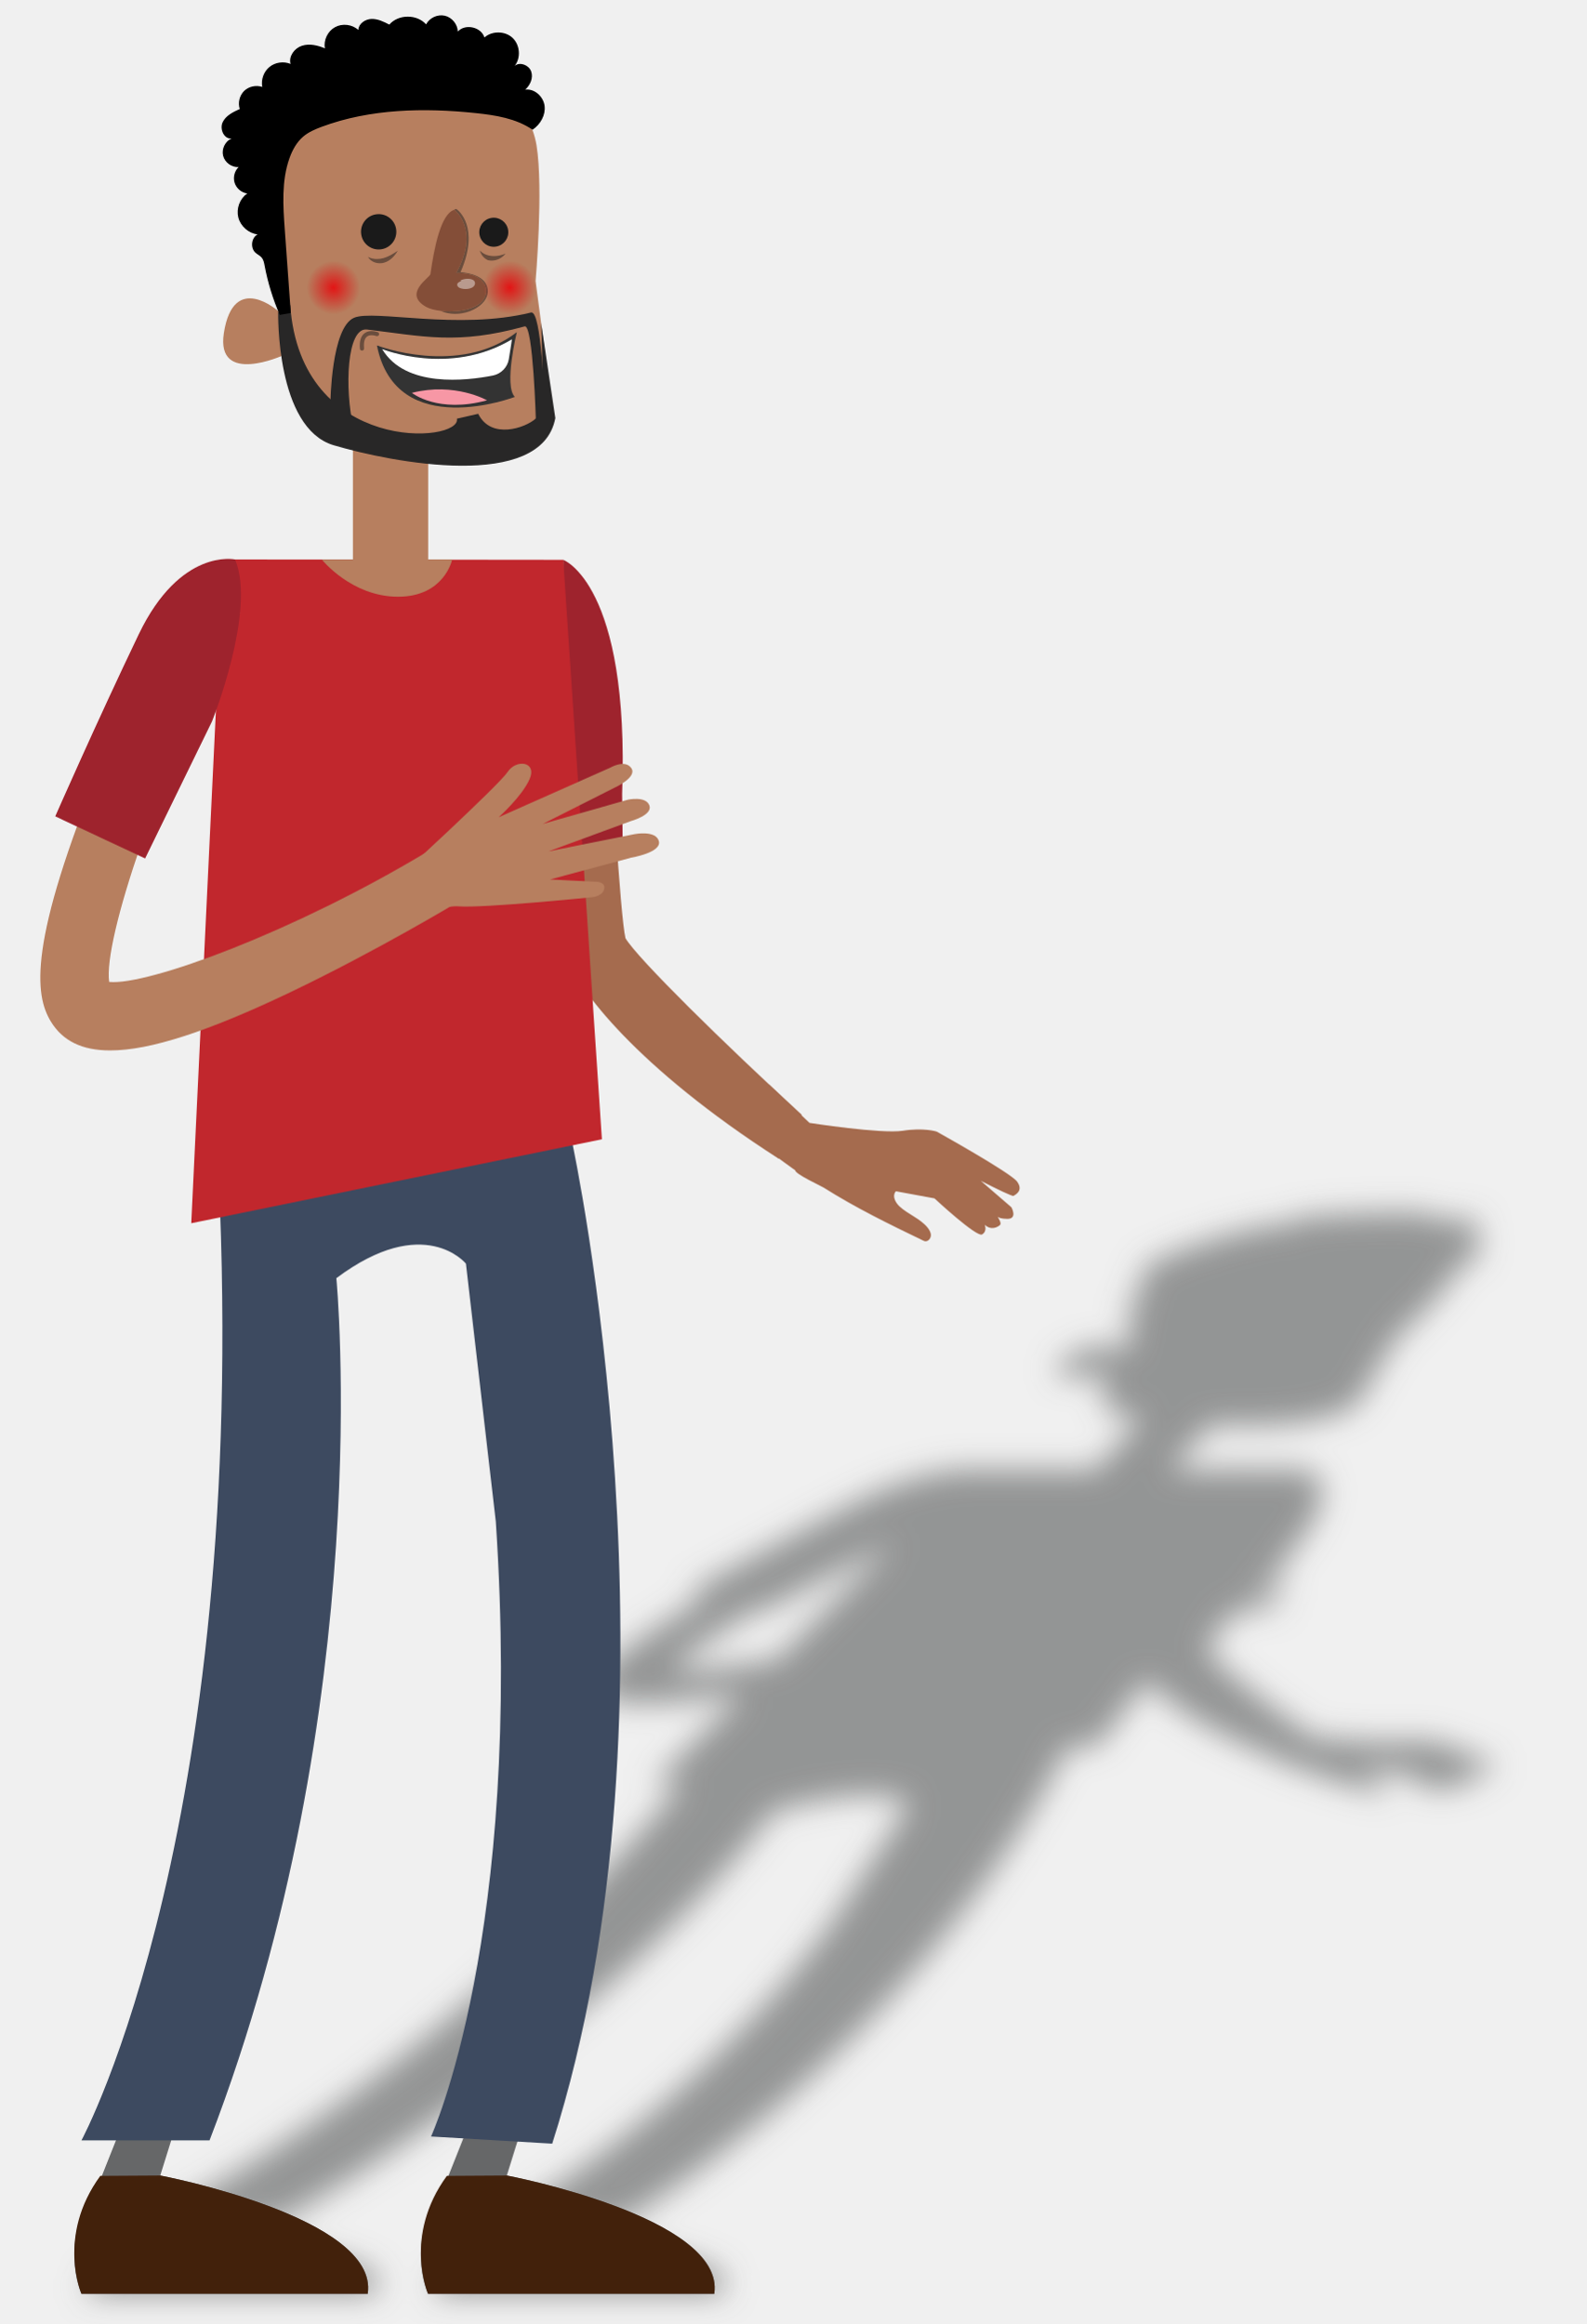
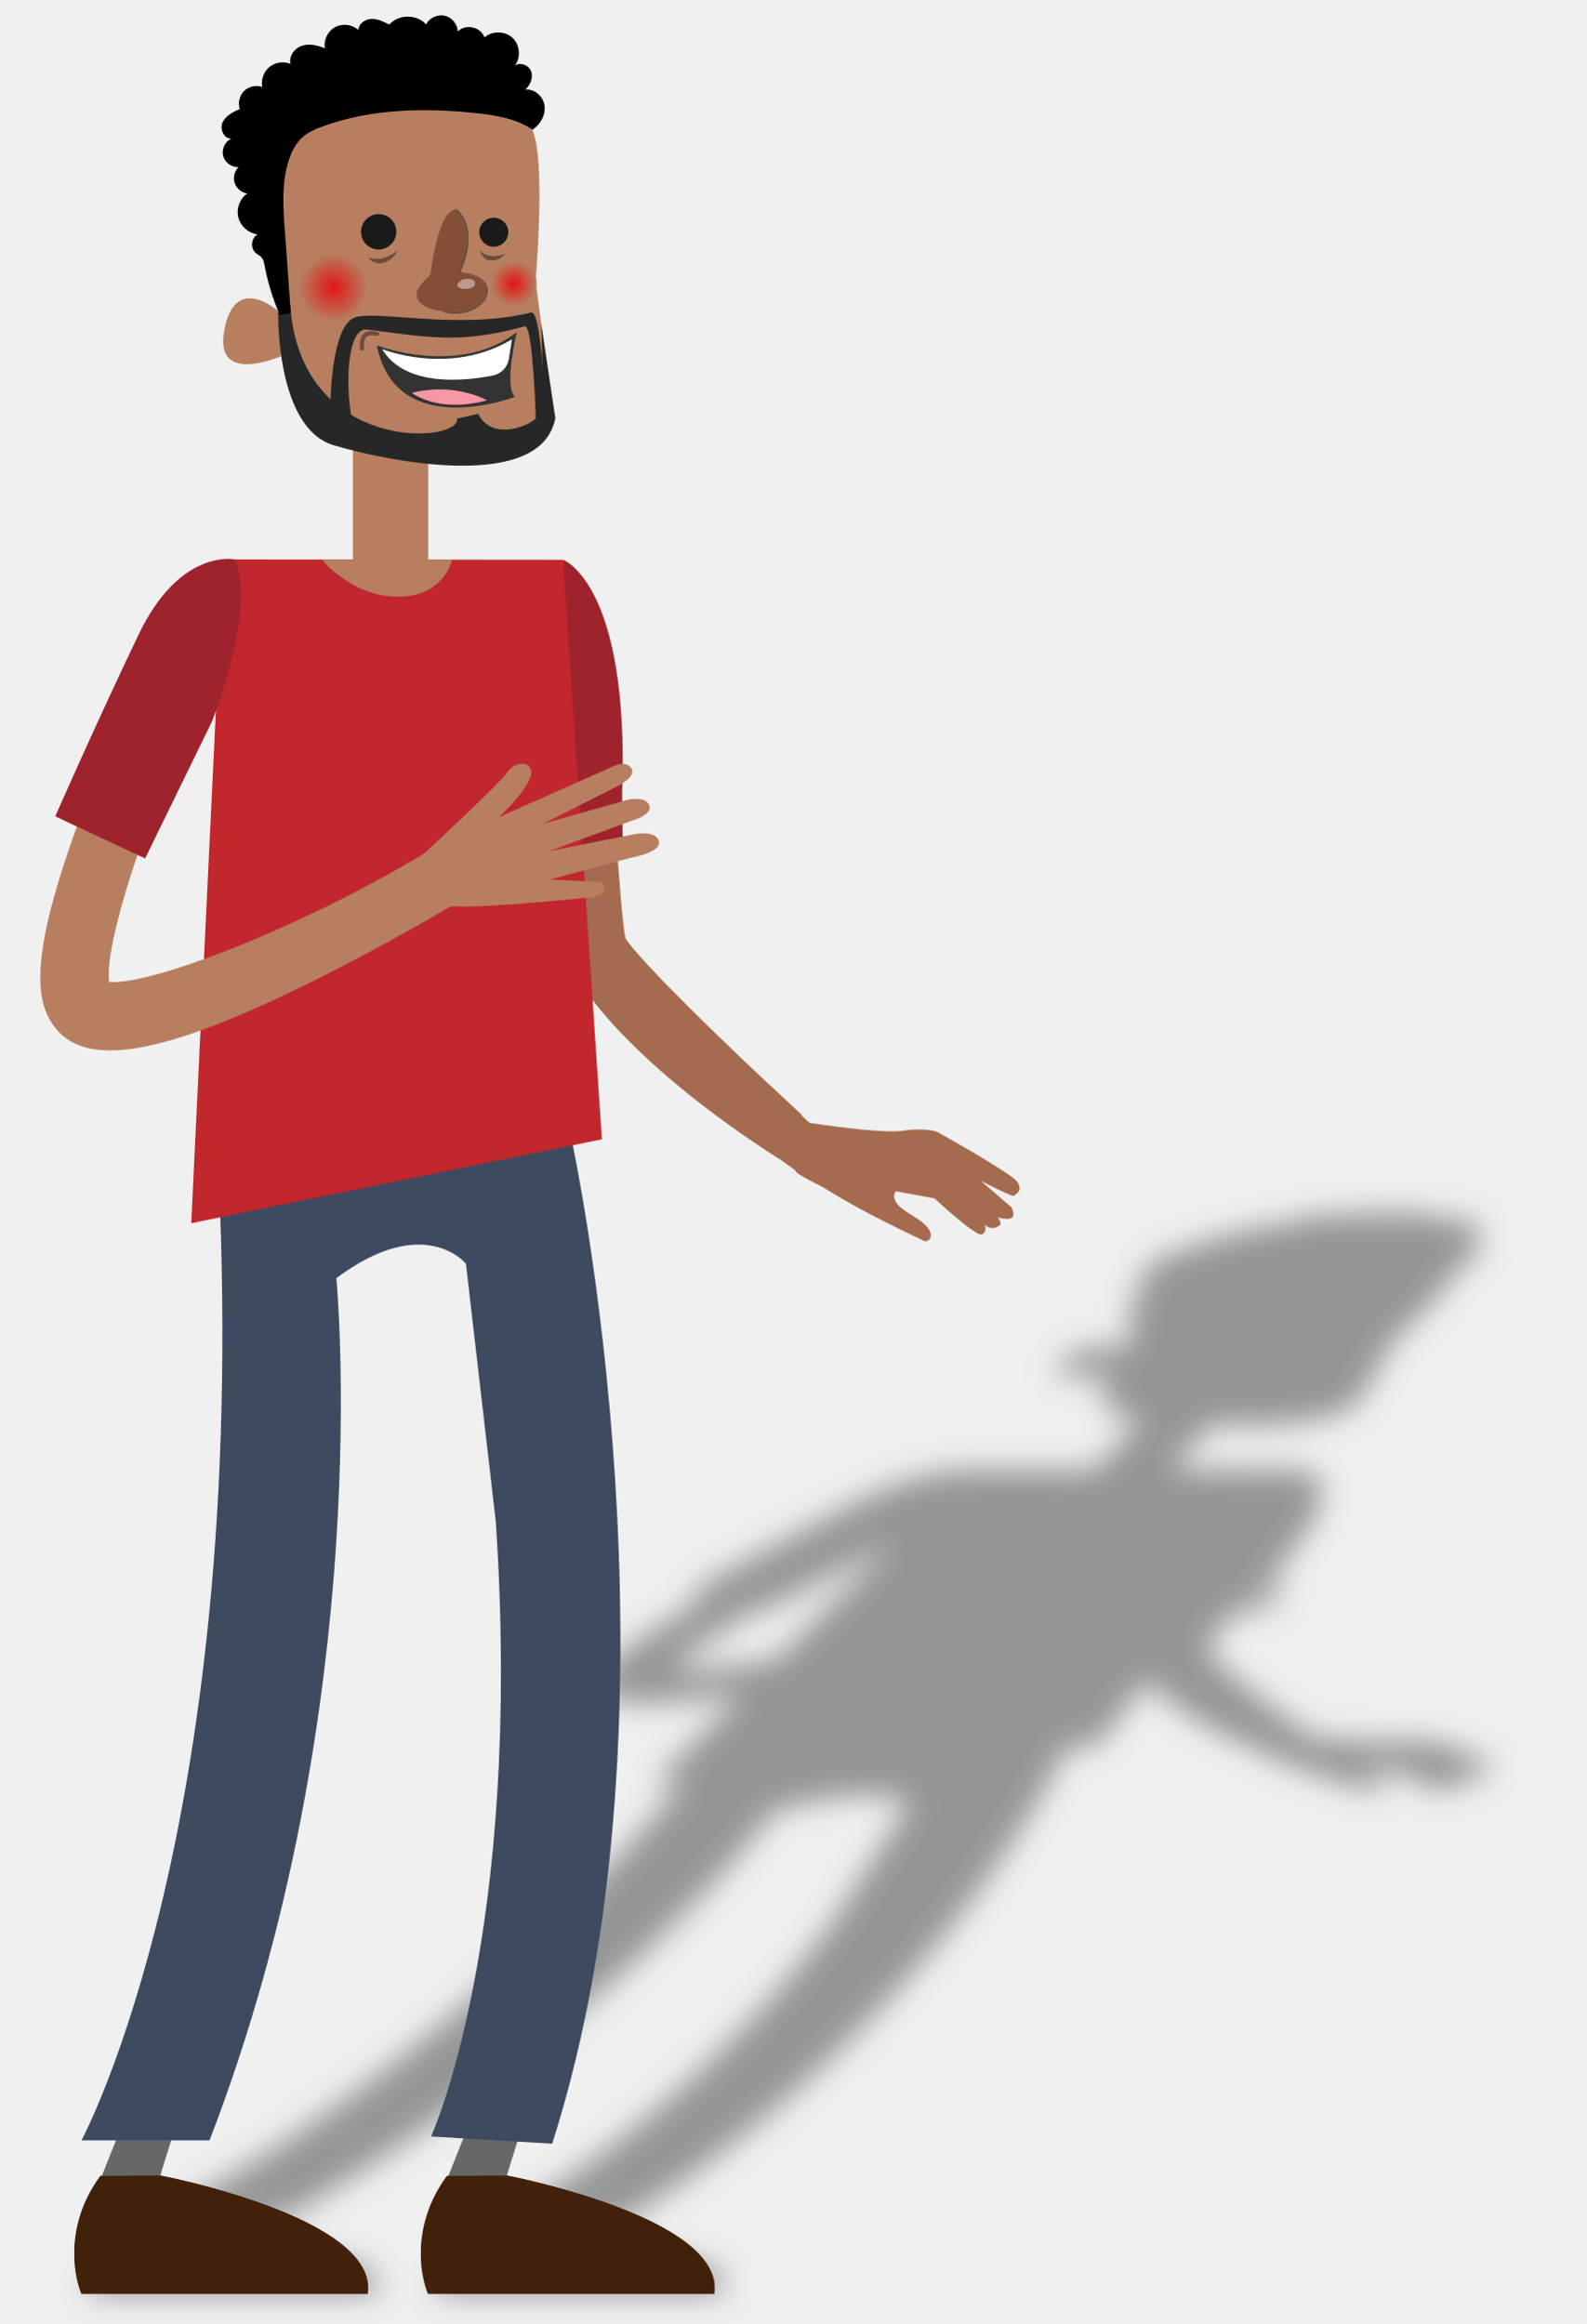
<svg xmlns="http://www.w3.org/2000/svg" width="207px" height="303px" viewBox="0 0 207 303" version="1.1">
  <defs>
    <filter x="-3.3%" y="-4.3%" width="106.5%" height="108.5%" filterUnits="objectBoundingBox" id="filter-1">
      <feGaussianBlur stdDeviation="2" in="SourceGraphic" />
    </filter>
    <radialGradient cx="50%" cy="50%" fx="50%" fy="50%" r="50%" id="radialGradient-2">
      <stop stop-color="#E31515" offset="0%" />
-       <stop stop-color="#D81616" stop-opacity="0" offset="100%" />
+       <stop stop-color="#B77F5F" offset="100%" />
    </radialGradient>
  </defs>
  <g id="Page-1" stroke="none" stroke-width="1" fill-rule="evenodd">
    <g id="etienne-blush">
      <path d="M141.244,191.722 L142.911,191.721 L148.965,184.962 C148.131,184.85 147.382,184.739 146.74,184.636 C142.851,184.007 143.588,181.267 144.855,179.116 C143.21,179.392 135.028,180.645 138.648,177.686 C143.1,174.043 146.563,176.075 146.943,176.318 C146.964,175.417 147.22,174.474 147.699,173.515 C147.789,173.334 147.887,173.144 147.759,173.006 C147.651,172.883 147.386,172.816 147.229,172.712 C146.794,172.412 147.503,171.785 148.521,171.572 C147.402,171.505 146.746,171.068 146.945,170.522 C147.143,169.975 148.182,169.358 149.444,169.035 C148.742,168.987 148.311,168.726 148.384,168.384 C148.452,168.047 149.019,167.648 149.781,167.401 C148.846,167.429 148.224,167.116 148.389,166.693 C148.548,166.275 149.478,165.795 150.466,165.624 C149.436,165.7 149.375,165.063 150.156,164.641 C150.935,164.218 152.094,163.994 153.15,163.804 C153.23,163.42 153.865,162.968 154.728,162.683 C155.587,162.403 156.631,162.303 157.314,162.436 C157.53,161.985 158.353,161.486 159.367,161.196 C160.381,160.907 161.547,160.831 162.28,161.011 C162.423,160.541 163.655,160.037 164.767,159.885 C165.88,159.733 166.851,159.852 167.619,160.047 C167.882,159.538 168.935,158.983 170.112,158.736 C171.292,158.484 172.512,158.555 173.005,158.907 C173.391,158.512 174.502,158.237 175.336,158.223 C176.166,158.213 176.776,158.394 177.343,158.574 C179.111,157.923 181.527,157.919 182.153,158.56 C182.957,158.156 184.216,157.923 185.065,158.023 C185.913,158.123 186.269,158.55 185.891,159.006 C187.307,158.498 189.202,158.717 189.033,159.372 C190.416,158.949 192.097,158.959 192.683,159.396 C193.271,159.833 192.68,160.636 191.404,161.135 C192.315,160.859 193.299,161.078 193.248,161.472 C193.197,161.866 192.379,162.322 191.467,162.603 C192.746,162.527 193.451,163.035 193.088,163.61 C192.72,164.189 191.499,164.764 190.198,165.087 C190.135,165.393 190.032,165.721 189.847,166.056 C188.35,168.759 182.193,174.465 182.193,174.465 L180.593,177.056 L177.169,182.954 C173.548,185.764 165.347,186.155 158.038,185.792 L152.733,191.716 L155.869,191.714 C155.869,191.714 160.691,191.722 170.335,191.738 C170.335,191.738 176.964,193.089 166.768,204.385 C167.191,204.385 167.548,204.45 167.656,204.645 C167.842,204.982 166.656,205.346 165.655,205.587 C165.453,205.8 165.245,206.017 165.031,206.237 L164.626,206.701 L165.442,206.602 C165.442,206.602 168.009,206.351 167.942,206.954 C167.877,207.557 164.645,207.928 164.645,207.928 L163.391,208.117 L162.723,208.883 L164.4,208.735 C164.4,208.735 167.443,208.469 167.195,209.172 C166.942,209.88 162.659,210.194 162.659,210.194 L160.739,210.414 C158.919,212.864 157.683,214.632 157.454,215.182 C157.835,216.265 162.835,220.374 168.083,224.256 C169.016,224.945 169.836,225.541 170.644,226.118 L171.212,226.626 C171.212,226.626 179.953,227.32 182.931,227.115 C185.914,226.906 187.324,227.168 187.324,227.168 C187.324,227.168 194.722,229.728 195.042,230.27 C195.361,230.811 194.206,231.054 193.781,231.149 C193.59,231.191 192.018,230.735 190.343,230.217 L192.869,231.856 C192.869,231.856 193.076,232.574 191.696,232.574 C190.914,232.569 190.643,232.502 190.549,232.445 C190.614,232.583 190.697,232.859 190.4,232.954 C190.003,233.077 188.932,233.315 188.415,232.939 C188.415,232.939 188.439,233.334 187.54,233.538 C186.646,233.738 183.327,231.305 183.327,231.305 L178.7,230.863 C177.924,231.177 178.003,231.567 178.318,231.799 C178.999,232.298 180.357,232.55 180.81,233.12 C180.921,233.263 180.973,233.429 180.791,233.609 C180.61,233.79 180.133,233.97 179.762,233.961 C175.948,232.892 172.498,231.88 169.493,230.645 C169.185,230.521 166.511,229.799 166.717,229.567 L165.248,228.835 C155.976,224.977 151.514,221.452 149.73,219.026 L143.223,227.643 L139.092,228.012 C138.112,230.157 122.431,263.436 81.007,289.878 L76.579,289.75 L73.318,291.85 C73.318,291.85 99.553,294.424 93.824,299.175 L56.481,299.175 C56.481,299.175 56.404,295.603 65.477,291.873 L69.704,289.55 L65.601,289.432 C65.601,289.432 88.805,276.98 108.169,251.332 L118.585,235.346 C118.585,235.346 115.995,232.168 100.875,236.249 C100.875,236.249 82.686,262.596 36.49,289.674 L31.491,289.674 L28.113,291.85 C28.113,291.85 54.347,294.424 48.619,299.175 L11.275,299.175 C11.275,299.175 11.199,295.603 20.271,291.873 L24.284,289.674 L19.783,289.674 C19.783,289.674 57.232,271.295 89.123,232.476 L84.997,232.844 L96.898,220.904 C91.325,221.729 87.076,222.137 84.015,222.137 C80.311,222.137 78.347,221.538 77.881,220.355 C77.316,218.911 78.747,216.298 92.105,208.264 L89.835,207.633 C89.835,207.633 100.555,201.743 110.812,196.36 C121.07,190.978 127.536,191.714 127.536,191.714 L141.244,191.722 Z M116.629,201.11 C115.958,201.515 115.547,201.752 115.547,201.752 L99.222,210.241 L98.421,210.019 C92.366,213.789 88.409,216.672 87.682,217.89 C89.658,217.99 94.613,217.477 101.304,216.484 L116.629,201.11 Z" id="!shadow" fill="#666768" opacity="0.67" filter="url(#filter-1)" />
      <g id="!etienne" transform="translate(5, 2)">
        <path d="M75.583,277.165 L77.017,281.755 C77.017,281.755 48.476,287.175 49.951,297.175 L87.294,297.175 C87.294,297.175 90.57,290.155 84.837,282.315 L81.398,273.665 L76.157,276.535 L75.583,277.165" id="Fill-1188" fill="#666768" transform="translate(69.06121, 285.42) scale(-1, 1) translate(-69.06121, -285.42) " />
        <path d="M77.017,281.755 C77.017,281.755 48.476,287.175 49.951,297.175 L87.294,297.175 C87.294,297.175 90.57,289.655 84.837,281.805 L77.017,281.755" id="Fill-1189" fill="#42210B" transform="translate(69.06121, 289.465) scale(-1, 1) translate(-69.06121, -289.465) " />
        <path d="M30.379,277.165 L31.812,281.755 C31.812,281.755 3.272,287.175 4.746,297.175 L42.09,297.175 C42.09,297.175 45.365,290.155 39.633,282.315 L36.193,273.665 L30.952,276.535 L30.379,277.165" id="Fill-1190" fill="#666768" transform="translate(23.85588, 285.42) scale(-1, 1) translate(-23.85588, -285.42) " />
        <path d="M31.812,281.755 C31.812,281.755 3.272,287.175 4.746,297.175 L42.09,297.175 C42.09,297.175 45.365,289.655 39.633,281.805 L31.812,281.755" id="Fill-1191" fill="#42210B" transform="translate(23.85588, 289.465) scale(-1, 1) translate(-23.85588, -289.465) " />
        <path d="M11.885,147.145 C11.885,147.145 -3.825,220.065 14.519,277.605 L30.325,276.665 C30.325,276.665 18.272,250.455 21.876,196.465 L25.776,162.815 C25.776,162.815 31.212,156.125 42.677,164.715 C42.677,164.715 37.272,220.175 59.219,277.175 L75.926,277.175 C75.926,277.175 53.323,235.515 58.237,147.345 L11.885,147.145" id="Fill-1192" fill="#3D4A60" transform="translate(40.77382, 212.375) scale(-1, 1) translate(-40.77382, -212.375) " />
        <path d="M68.88,149.138 L65.902,143.388 C75.838,134.278 87.315,123.018 88.885,120.368 C89.556,117.418 90.777,97.798 91.575,80.238 L99.567,80.598 C99.045,92.088 97.695,119.238 96.451,123.008 C95.183,126.838 87.486,137.208 68.88,149.138" id="Fill-1555" fill="#A56B4E" transform="translate(82.73439, 114.6885) scale(-1, 1) translate(-82.73439, -114.6885) " />
        <path d="M75.641,71.018 C75.641,71.018 66.961,74.168 67.961,101.538 L67.881,108.738 L76.23,108.778 L75.641,71.018" id="Fill-1556" fill="#9E232D" transform="translate(72.0555, 89.89847) scale(-1, 1) translate(-72.0555, -89.89847) " />
        <polyline id="Fill-1558" fill="#C1272D" transform="translate(46.72789, 114.2585) scale(-1, 1) translate(-46.72789, -114.2585) " points="24.986 71.018 69.348 70.968 73.512 157.548 19.944 146.598 24.986 71.018" />
        <polygon id="Fill-1559" fill="#B77F5F" transform="translate(45.94039, 64.66347) scale(-1, 1) translate(-45.94039, -64.66347) " points="41.032 73.078 50.849 73.078 50.849 56.248 41.032 56.248" />
        <path d="M59.333,44.348 C59.333,44.348 58.534,54.388 52.615,55.928 C46.697,57.458 35.505,59.648 29.166,57.608 C22.828,55.578 24.243,50.978 24.243,50.978 L26.398,34.658 C26.398,34.658 25.35,22.648 26.274,16.958 C27.199,11.278 33.004,6.668 34.269,5.048 C35.534,3.418 45.477,-0.072 52.122,4.178 C58.767,8.428 63.185,11.098 62.925,13.728 C62.664,16.348 59.933,38.608 59.933,38.608 C59.933,38.608 65.796,33.308 67.059,41.438 C68.134,48.348 59.333,44.348 59.333,44.348" id="Fill-1560" fill="#B77F5F" transform="translate(45.62879, 30.29205) scale(-1, 1) translate(-45.62879, -30.29205) " />
        <path d="M42.118,27.858 C42.322,26.608 43.506,25.748 44.762,25.958 C46.018,26.158 46.87,27.348 46.666,28.598 C46.462,29.858 45.278,30.708 44.022,30.508 C42.766,30.298 41.913,29.118 42.118,27.858" id="Fill-1561" fill="#1A1A1A" transform="translate(44.39201, 28.23225) scale(-1, 1) translate(-44.39201, -28.23225) " />
        <path d="M57.539,27.988 C57.706,26.958 58.678,26.248 59.71,26.418 C60.742,26.588 61.442,27.558 61.274,28.588 C61.106,29.628 60.134,30.328 59.102,30.158 C58.071,29.988 57.37,29.018 57.539,27.988" id="Fill-1562" fill="#1A1A1A" transform="translate(59.40651, 28.2886) scale(-1, 1) translate(-59.40651, -28.2886) " />
        <path d="M56.705,38.938 C56.411,38.938 56.12,38.908 55.838,38.868 C55.088,38.748 54.398,38.478 53.864,38.128 C52.879,37.498 52.354,36.608 52.457,35.758 C52.679,33.928 55.063,33.568 56.001,33.498 C53.436,27.588 56.354,25.398 56.481,25.308 C56.525,25.278 56.575,25.258 56.625,25.258 C56.701,25.258 56.776,25.298 56.824,25.368 C56.824,25.368 53.415,27.938 56.598,33.618 C56.598,33.618 56.492,33.608 56.314,33.608 C55.444,33.608 52.861,33.788 52.716,35.838 C52.573,37.838 55.129,38.608 57.444,38.608 C57.854,38.608 58.256,38.588 58.634,38.538 C58.009,38.818 57.349,38.938 56.705,38.938" id="Fill-1563" fill="#6A4D3D" transform="translate(55.53877, 32.09846) scale(-1, 1) translate(-55.53877, -32.09846) " />
        <path d="M53.445,25.368 C53.445,25.368 50.036,27.938 53.219,33.618 C53.219,33.618 49.512,33.368 49.337,35.838 C49.119,38.898 55.226,39.078 57.111,38.028 C60.203,36.298 56.625,34.208 56.56,33.758 C56.055,30.258 55.194,25.878 53.445,25.368" id="Fill-1566" fill="#844E38" transform="translate(53.84931, 31.98837) scale(-1, 1) translate(-53.84931, -31.98837) " />
        <path d="M45.33,32.338 C45.142,32.338 44.954,32.318 44.776,32.258 C43.999,32.028 43.397,31.398 43,30.698 C43.576,31.088 44.179,31.468 44.85,31.658 C45.133,31.738 45.429,31.778 45.724,31.778 C46.13,31.778 46.531,31.698 46.883,31.498 C46.593,32.048 45.96,32.338 45.33,32.338" id="Fill-1567" fill="#6A4D3D" transform="translate(44.94139, 31.51846) scale(-1, 1) translate(-44.94139, -31.51846) " />
        <path d="M59.391,31.988 C58.692,31.988 57.99,31.638 57.585,31.068 C58.045,31.278 58.565,31.398 59.075,31.398 C59.777,31.398 60.459,31.178 60.936,30.668 C60.798,31.218 60.403,31.688 59.89,31.928 C59.726,31.968 59.559,31.988 59.391,31.988" id="Fill-1568" fill="#6A4D3D" transform="translate(59.26039, 31.32847) scale(-1, 1) translate(-59.26039, -31.32847) " />
        <path d="M55.879,35.698 C55.712,35.698 55.546,35.678 55.383,35.638 C55.167,35.588 54.951,35.498 54.801,35.338 C54.652,35.178 54.585,34.918 54.687,34.728 C54.783,34.538 54.997,34.448 55.203,34.398 C55.339,34.368 55.479,34.358 55.619,34.358 C55.946,34.358 56.273,34.438 56.56,34.588 L56.429,34.618 C56.584,34.748 56.838,34.798 56.933,34.978 C57.004,35.128 56.951,35.308 56.841,35.418 C56.731,35.528 56.576,35.588 56.422,35.628 C56.245,35.678 56.062,35.698 55.879,35.698" id="Fill-1569" fill="#B99A8E" transform="translate(55.8012, 35.02846) scale(-1, 1) translate(-55.8012, -35.02846) " />
        <path d="M44.159,43.728 C44.151,43.728 44.143,43.728 44.135,43.728 L44.083,43.718 C43.962,43.688 43.879,43.568 43.892,43.438 C43.94,42.908 43.913,42.208 43.509,41.898 C43.331,41.758 43.109,41.718 42.903,41.718 C42.579,41.718 42.295,41.828 42.291,41.828 C42.259,41.838 42.227,41.838 42.195,41.838 C42.087,41.838 41.986,41.778 41.944,41.668 C41.892,41.528 41.962,41.378 42.1,41.318 C42.125,41.318 42.475,41.178 42.901,41.178 C43.202,41.178 43.542,41.248 43.832,41.468 C44.315,41.838 44.515,42.518 44.427,43.488 C44.415,43.628 44.297,43.728 44.159,43.728" id="Fill-1572" fill="#6A4D3D" transform="translate(43.18689, 42.45347) scale(-1, 1) translate(-43.18689, -42.45347) " />
        <path d="M62.416,43.048 C62.416,43.048 51.741,47.188 44.164,41.318 C44.164,41.318 45.882,48.288 44.428,49.768 C44.428,49.768 59.929,55.688 62.416,43.048" id="Fill-1573" fill="#333333" transform="translate(53.28989, 46.23589) scale(-1, 1) translate(-53.28989, -46.23589) " />
        <path d="M44.841,42.258 C44.841,42.258 45.036,43.648 45.247,44.858 C45.433,45.928 46.256,46.758 47.319,46.978 C50.776,47.658 58.752,48.608 61.772,43.518 C61.772,43.518 52.992,47.128 44.841,42.258" id="Fill-1574" fill="#FFFFFF" transform="translate(53.30639, 44.89155) scale(-1, 1) translate(-53.30639, -44.89155) " />
        <path d="M48.722,50.208 C48.722,50.208 52.938,47.808 58.523,49.238 C58.523,49.238 55.13,51.968 48.722,50.208" id="Fill-1575" fill="#F797A5" transform="translate(53.62239, 49.79175) scale(-1, 1) translate(-53.62239, -49.79175) " />
        <path d="M67.436,38.718 C67.436,38.718 67.773,53.818 60.204,56.068 C52.635,58.318 33.073,62.128 31.281,52.528 L33.139,40.108 C33.139,40.108 32.518,51.378 33.845,52.598 C35.173,53.808 39.665,55.378 41.345,51.968 L44.125,52.608 C43.489,55.808 64.514,57.348 65.864,37.788 L67.436,38.718" id="Fill-1576" fill="#282727" transform="translate(49.35927, 48.26563) scale(-1, 1) translate(-49.35927, -48.26563) " />
        <path d="M61.214,40.978 C63.86,40.668 64.16,48.708 62.986,53.718 L65.984,50.518 C65.984,50.518 65.888,40.728 62.905,39.448 C60.313,38.328 49.334,41.118 39.82,38.758 C38.428,38.408 38.098,50.308 38.098,50.308 L39.173,53.118 C39.173,53.118 39.533,40.258 40.643,40.568 C49.456,43.008 53.836,41.858 61.214,40.978" id="Fill-1577" fill="#282727" transform="translate(52.04089, 46.23468) scale(-1, 1) translate(-52.04089, -46.23468) " />
        <path d="M63.834,19.788 C64.375,20.308 64.584,21.148 64.35,21.858 C64.117,22.578 63.452,23.128 62.708,23.228 C63.68,23.908 64.166,25.208 63.875,26.358 C63.585,27.508 62.537,28.428 61.359,28.568 C62.185,29.018 62.333,30.338 61.63,30.968 C61.379,31.188 61.055,31.328 60.836,31.588 C60.585,31.878 60.512,32.278 60.441,32.658 C60.027,34.858 59.365,37.018 58.47,39.068 C57.989,38.988 57.508,38.898 57.026,38.818 C57.289,35.198 57.551,31.578 57.813,27.958 C58.04,24.828 58.254,21.588 57.197,18.628 C56.82,17.568 56.266,16.548 55.411,15.818 C54.715,15.228 53.858,14.858 53.001,14.538 C46.64,12.178 39.655,12.038 32.907,12.748 C30.317,13.018 27.64,13.448 25.489,14.918 C24.477,14.238 23.771,13.028 23.922,11.808 C24.074,10.598 25.234,9.528 26.445,9.688 C25.784,9.098 25.374,8.138 25.676,7.308 C25.978,6.478 27.158,6.018 27.822,6.598 C26.993,5.548 27.121,3.858 28.1,2.938 C29.078,2.018 30.767,1.998 31.772,2.888 C32.19,1.508 34.28,1.048 35.241,2.118 C35.272,1.158 36.01,0.258 36.948,0.048 C37.886,-0.162 38.937,0.328 39.379,1.178 C40.579,-0.172 42.991,-0.162 44.176,1.208 C44.905,0.828 45.677,0.448 46.498,0.468 C47.319,0.498 48.184,1.078 48.217,1.908 C49.024,1.168 50.308,1.018 51.263,1.548 C52.218,2.068 52.774,3.238 52.582,4.308 C53.524,3.898 54.601,3.648 55.578,3.968 C56.554,4.288 57.335,5.348 57.057,6.338 C57.952,5.958 59.05,6.118 59.804,6.728 C60.558,7.338 60.935,8.388 60.747,9.338 C61.549,9.058 62.503,9.268 63.111,9.858 C63.719,10.458 63.95,11.408 63.685,12.218 C64.571,12.618 65.53,13.088 65.931,13.978 C66.333,14.868 65.702,16.208 64.74,16.048 C65.575,16.408 66.075,17.418 65.86,18.298 C65.646,19.188 64.743,19.848 63.834,19.788" id="Fill-1578" fill="#000000" transform="translate(44.97802, 19.53423) scale(-1, 1) translate(-44.97802, -19.53423) " />
        <path d="M36.983,70.968 L53.983,70.988 C53.983,70.988 50.108,75.828 44.045,75.828 C37.983,75.828 36.983,70.968 36.983,70.968" id="Fill-1579" fill="#B77F5F" transform="translate(45.48289, 73.39847) scale(-1, 1) translate(-45.48289, -73.39847) " />
        <path d="M45.832,135.008 C40.609,135.008 32.992,132.508 22.337,127.418 C11.109,122.048 0.696,115.788 0.258,115.518 L4.356,109.018 C21.865,119.568 40.985,126.578 45.968,126.068 C46.741,120.618 39.651,99.318 28.899,77.908 L36.119,73.668 C36.353,74.128 41.91,85.228 46.949,97.528 C56.577,121.038 55.694,127.768 53.561,131.258 C52.036,133.748 49.536,135.008 45.832,135.008" id="Fill-1580" fill="#B77F5F" transform="translate(27.60252, 104.3385) scale(-1, 1) translate(-27.60252, -104.3385) " />
        <path d="M80.968,112.868 C80.968,112.868 67.415,100.438 66.281,98.708 C65.148,96.978 62.399,97.318 63.384,99.598 C64.369,101.868 67.434,104.598 67.434,104.598 L52.896,98.138 C52.896,98.138 50.948,96.988 50.123,98.188 C49.298,99.388 52.33,100.748 52.33,100.748 L61.681,105.468 L50.584,102.308 C50.584,102.308 48.243,101.778 47.769,103.048 C47.294,104.318 50.194,105.098 50.194,105.098 L60.935,109.048 L49.716,106.798 C49.716,106.798 46.911,106.238 46.53,107.718 C46.149,109.208 50.151,109.868 50.151,109.868 L60.727,112.708 L54.465,113.028 C54.465,113.028 53.362,113.148 53.705,114.088 C54.048,115.018 55.468,115.048 55.468,115.048 C55.468,115.048 69.458,116.458 72.622,116.218 C75.785,115.988 80.274,119.028 80.274,119.028 L80.963,113.308 L80.968,112.868" id="Fill-1581" fill="#B77F5F" transform="translate(63.73668, 108.3214) scale(-1, 1) translate(-63.73668, -108.3214) " />
        <path d="M2.981,70.968 C2.981,70.968 10.106,69.418 15.544,80.748 C20.981,92.078 26.426,104.478 26.426,104.478 L14.703,109.968 L5.981,92.098 C5.981,92.098 0.148,77.528 2.981,70.968" id="Fill-1582" fill="#9E232D" transform="translate(14.31551, 90.4327) scale(-1, 1) translate(-14.31551, -90.4327) " />
        <path d="M114.313,144.458 C114.313,144.458 104.951,145.918 102.156,145.488 C99.36,145.048 97.716,145.598 97.716,145.598 C97.716,145.598 88.025,150.988 87.22,152.128 C86.416,153.268 87.354,153.778 87.694,153.978 C87.846,154.068 89.827,153.108 91.966,152.018 L87.972,155.468 C87.972,155.468 87.122,156.978 88.502,156.978 C89.289,156.968 89.619,156.828 89.764,156.708 C89.576,156.998 89.246,157.578 89.458,157.778 C89.744,158.038 90.603,158.538 91.456,157.748 C91.456,157.748 91.079,158.578 91.795,159.008 C92.51,159.428 98.007,154.308 98.007,154.308 L103.03,153.378 L103.106,153.458 C103.525,154.038 103.097,154.858 102.574,155.348 C101.446,156.398 99.863,156.928 98.899,158.128 C98.661,158.428 98.46,158.778 98.48,159.158 C98.499,159.538 98.815,159.918 99.194,159.898 C99.334,159.888 99.464,159.818 99.59,159.758 C103.965,157.648 108.322,155.518 112.433,152.918 C112.851,152.658 116.172,151.138 116.174,150.648 L128,142.078 L119.562,139.468 L114.313,144.458" id="Fill-1554" fill="#A56B4E" transform="translate(107.4514, 149.6838) scale(-1, 1) translate(-107.4514, -149.6838) " />
-         <circle id="Oval-4" fill="url(#radialGradient-2)" cx="38.5" cy="35.5" r="3.5" />
-         <circle id="Oval-4-Copy" fill="url(#radialGradient-2)" cx="61.5" cy="35.5" r="3.5" />
+         <circle id="Oval-4" fill="url(#radialGradient-2)" cx="38.5" cy="35.5" r="4.5" />
+         <circle id="Oval-4-Copy" fill="url(#radialGradient-2)" cx="62" cy="35" r="3" />
      </g>
    </g>
  </g>
</svg>
